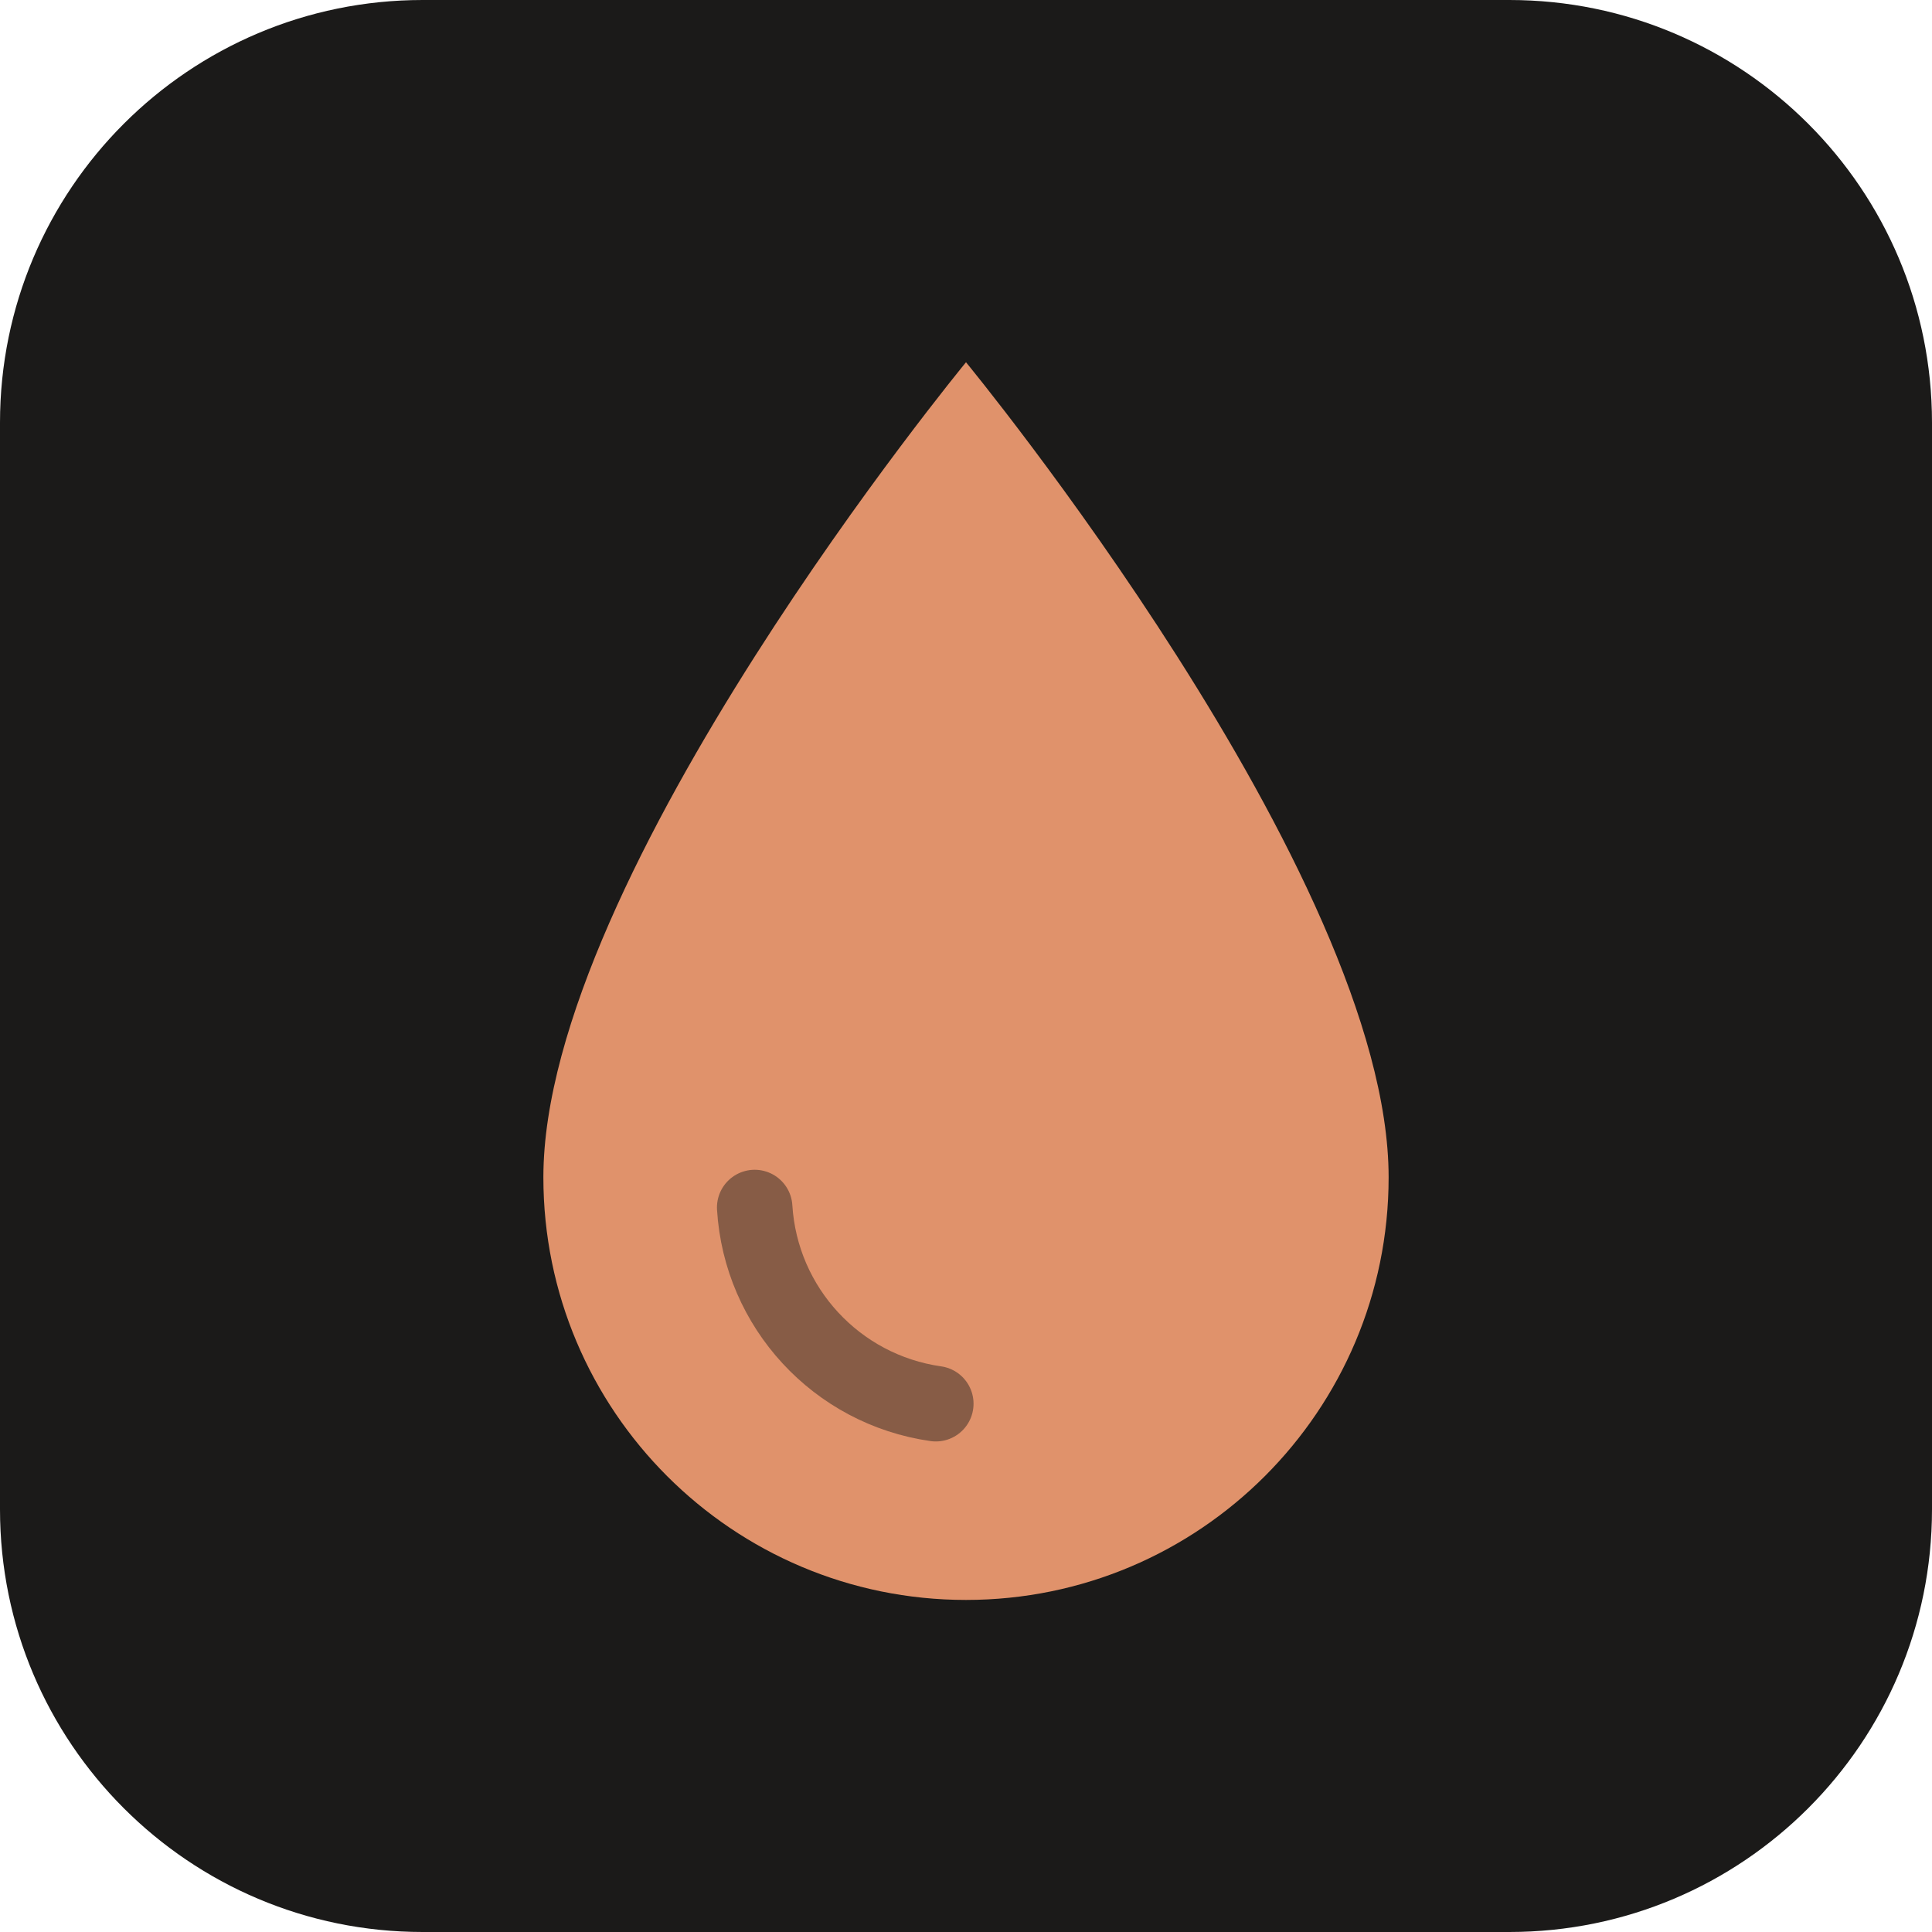
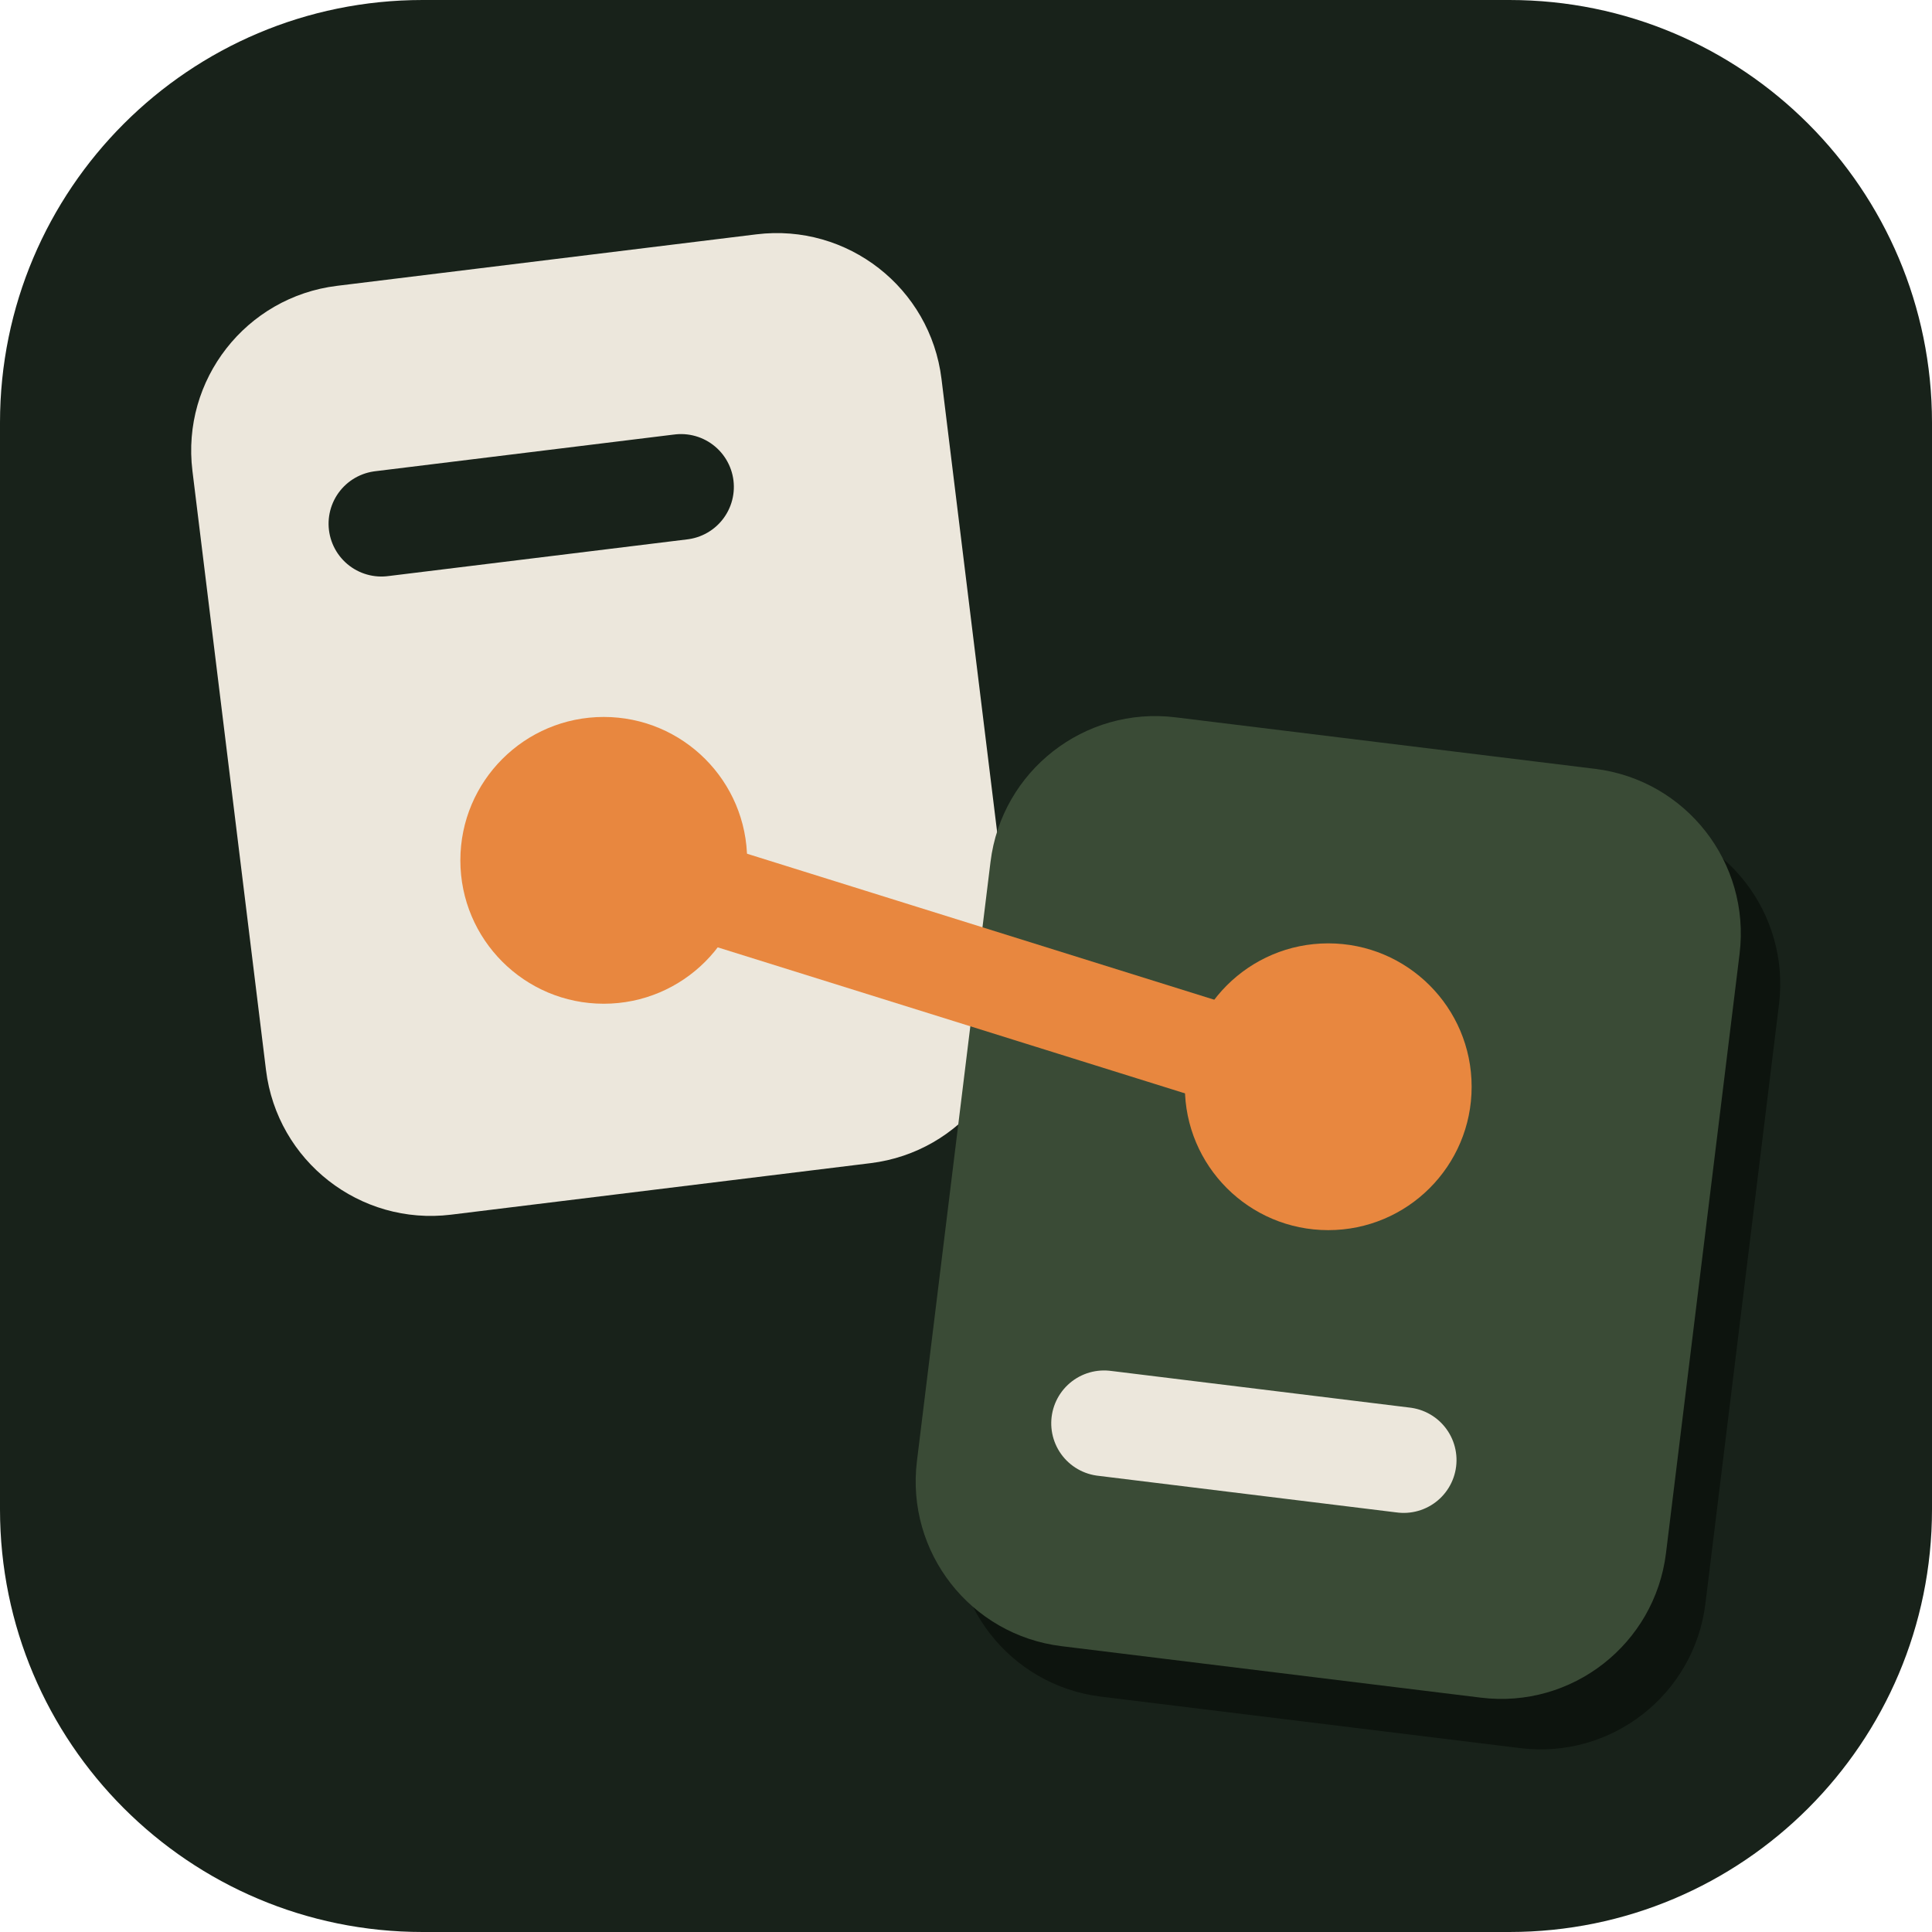
<svg xmlns="http://www.w3.org/2000/svg" width="128" height="128" viewBox="0 0 128 128">
-   <rect width="128" height="128" rx="28" fill="#1b1a19" />
-   <path d="M64 24C64 24 36 58 36 78a28 28 0 0 0 56 0C92 58 64 24 64 24Z" fill="#e0926b" />
-   <path d="M50 80a14 14 0 0 0 12 13" fill="none" stroke="#1b1a19" stroke-width="5" stroke-linecap="round" opacity=".45" />
+   <rect width="128" height="128" rx="28" fill="#18221a" />
+   <g transform="rotate(-7 40 48)">
+     <rect x="15" y="17" width="50" height="62" rx="11" fill="#ece7dc" />
+     <path d="M27 33H47" stroke="#18221a" stroke-width="7" stroke-linecap="round" />
+   </g>
+   <g transform="rotate(7 88 80)">
+     <rect x="66" y="52" width="50" height="62" rx="11" fill="#0d140e" />
+     <rect x="63" y="49" width="50" height="62" rx="11" fill="#3a4b36" />
+     <path d="M75 96H95" stroke="#ece7dc" stroke-width="7" stroke-linecap="round" />
+   </g>
+   <path d="M40 57L88 72" stroke="#e8873f" stroke-width="6.5" stroke-linecap="round" />
+   <circle cx="40" cy="57" r="9.5" fill="#e8873f" />
+   <circle cx="88" cy="72" r="9.5" fill="#e8873f" />
</svg>
